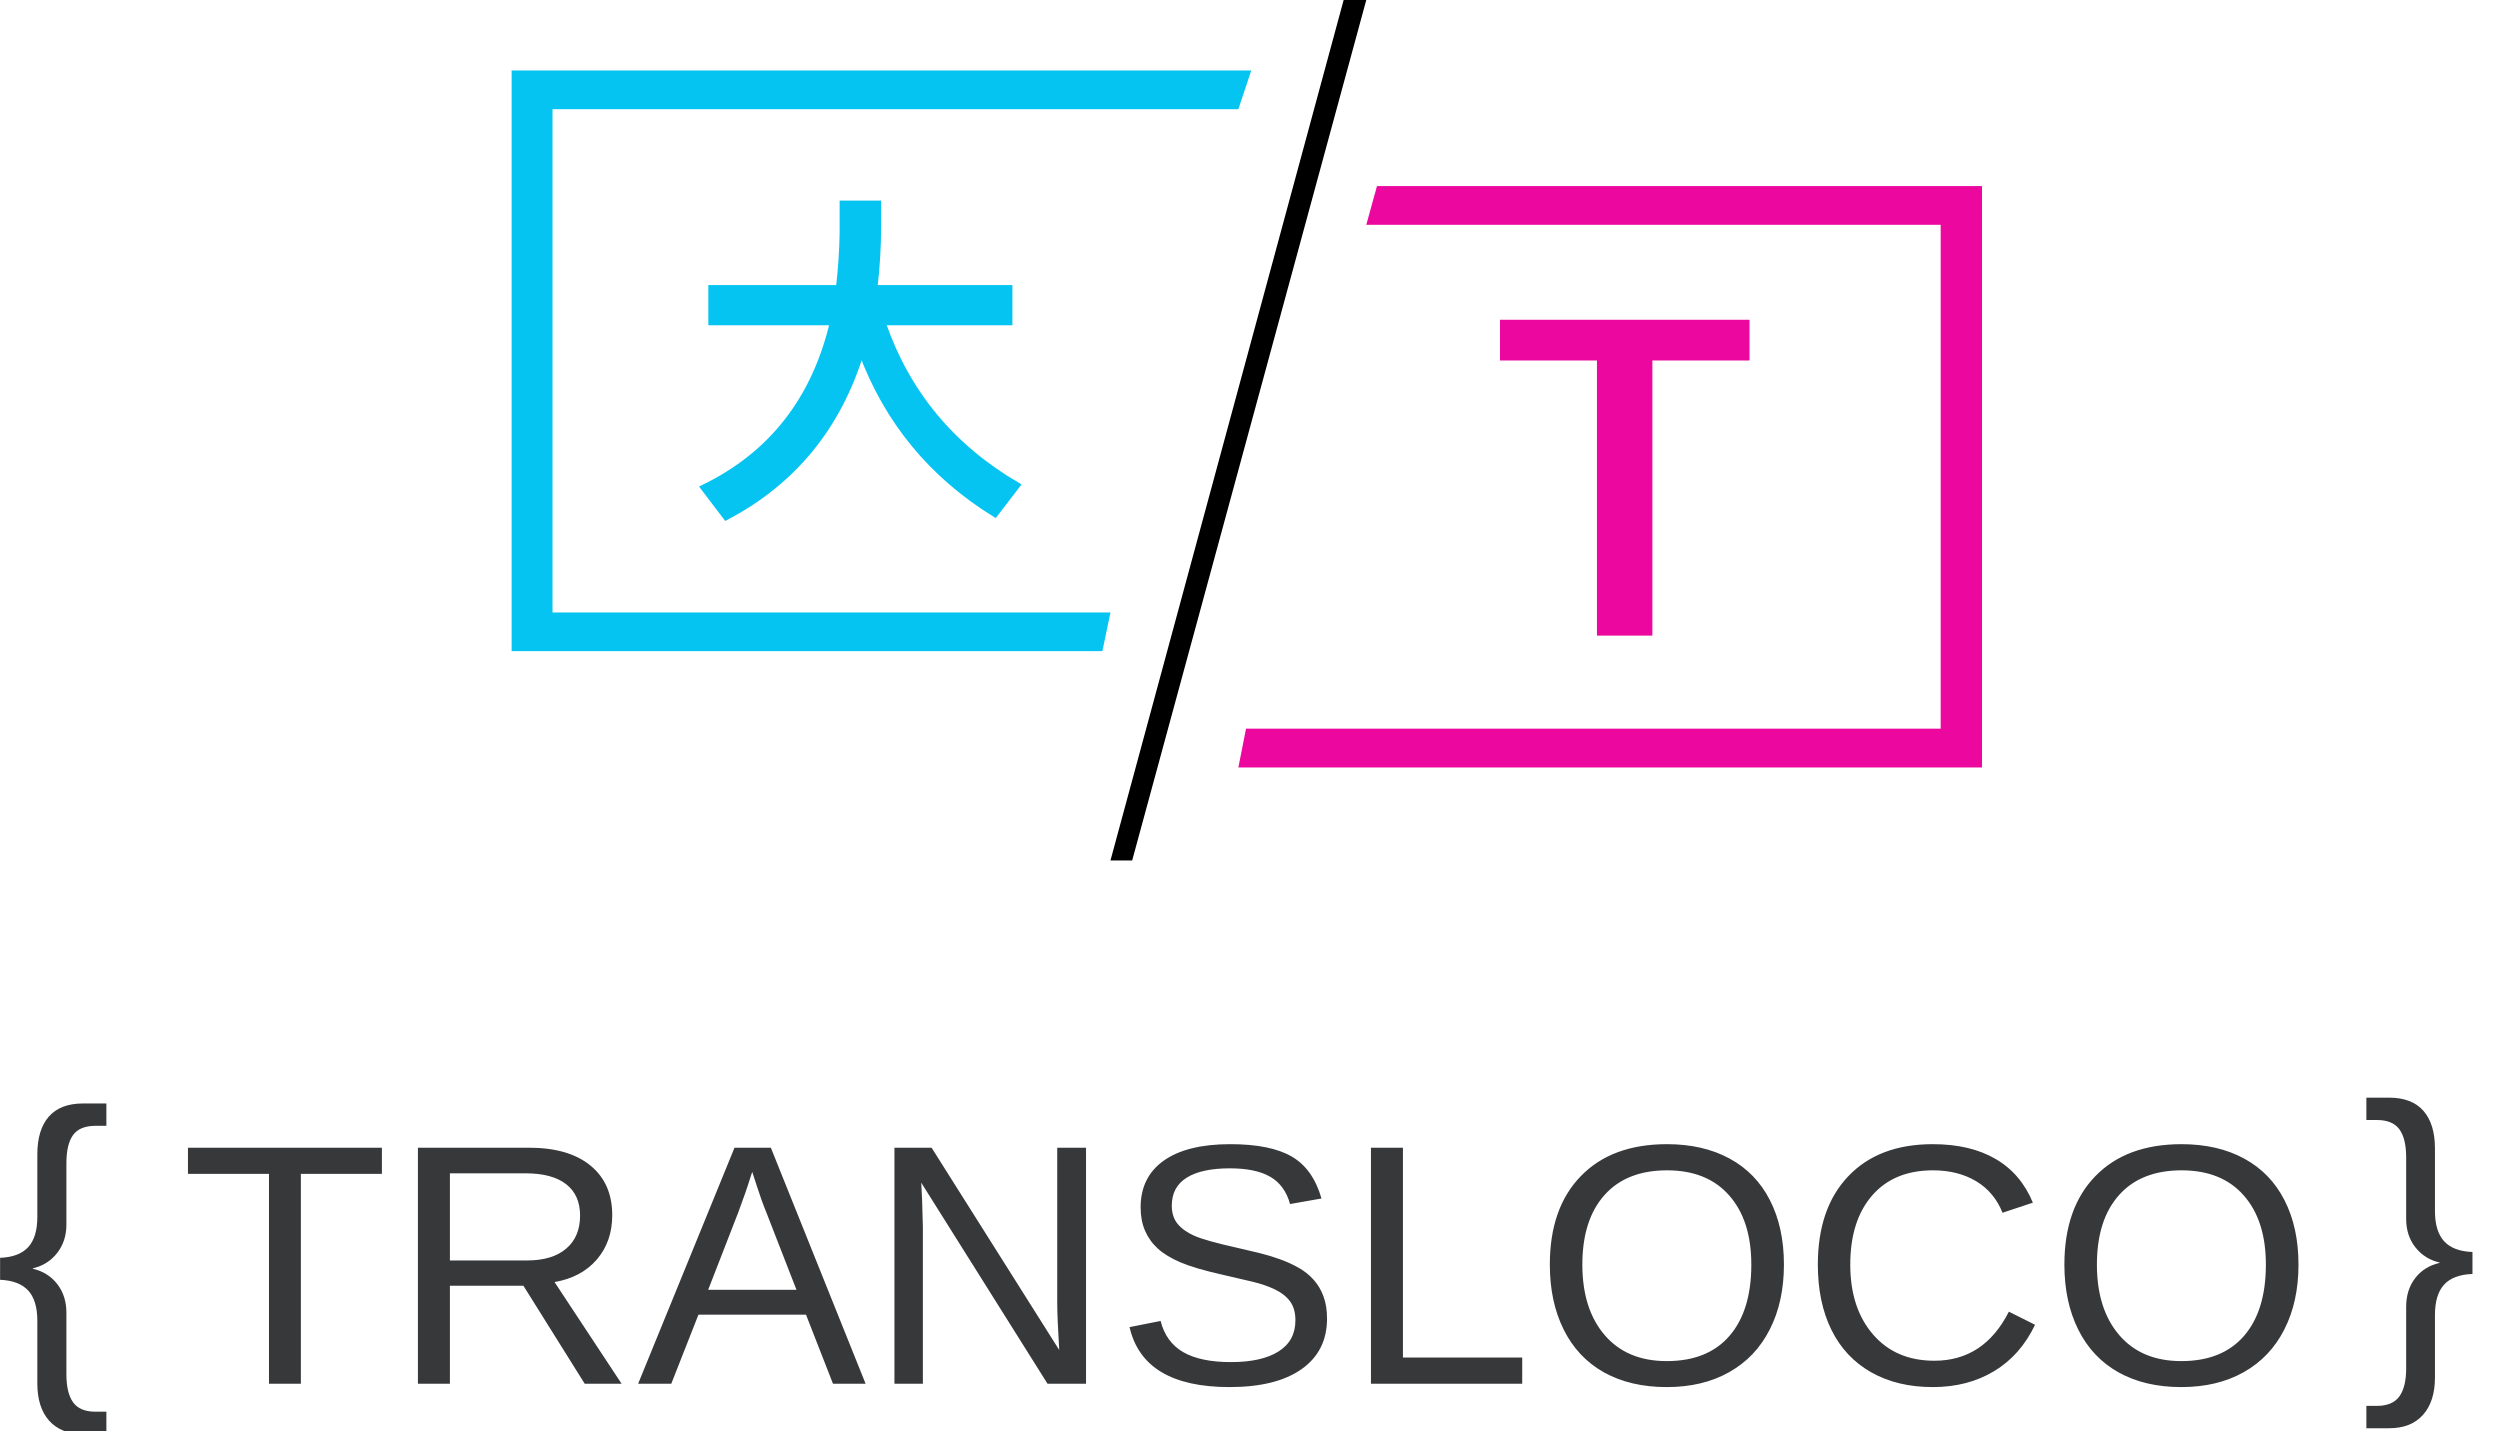
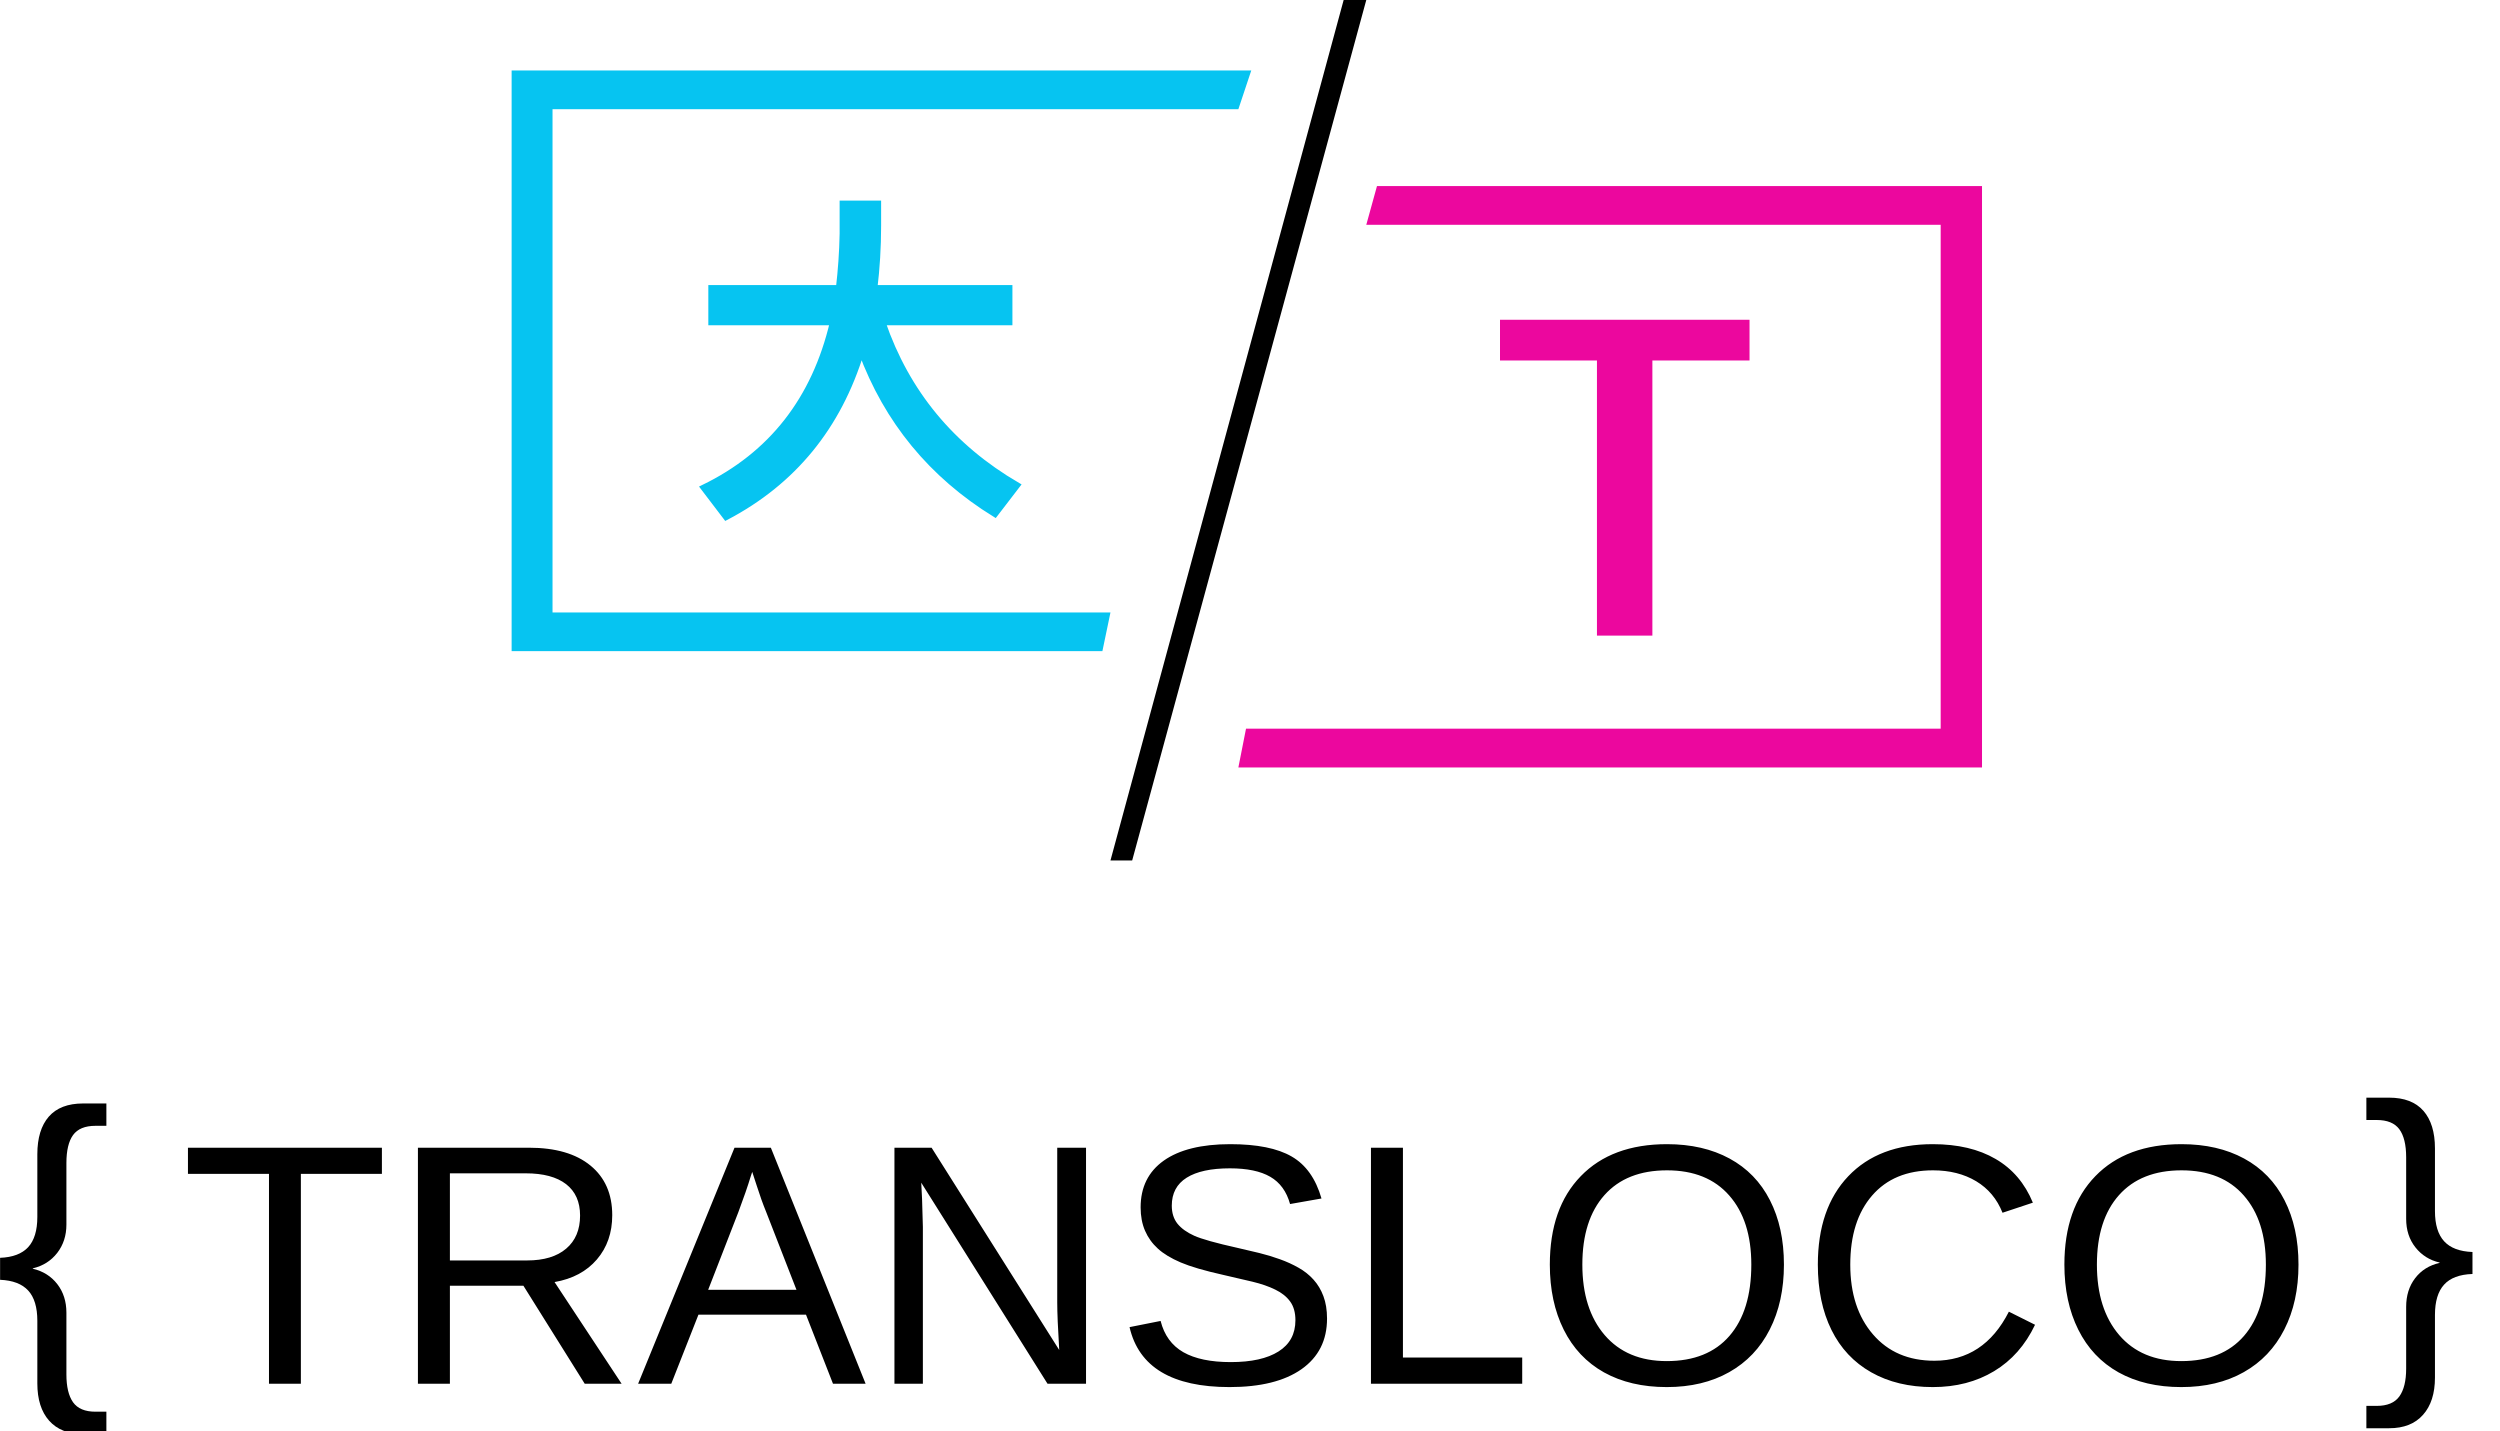
<svg xmlns="http://www.w3.org/2000/svg" width="430px" height="246px" viewBox="0 0 430 246" version="1.1">
  <g id="transloco" stroke="none" stroke-width="1" fill="none" fill-rule="evenodd">
    <g id="Artboard-Copy-7" transform="translate(-108, -47)">
      <g id="Group-2" transform="translate(107, 47)">
-         <text id="{" font-family="Arial" font-size="61" font-weight="300" fill="#37383A">
+         <text id="{" font-family="Arial" font-size="61" font-weight="300" fill="currentColor">
          <tspan x="0" y="234">{</tspan>
        </text>
-         <text id="}" font-family="Arial" font-size="61" font-weight="300" fill="#37383A">
+         <text id="}" font-family="Arial" font-size="61" font-weight="300" fill="currentColor">
          <tspan x="407" y="233">}</tspan>
        </text>
-         <text id="TransLoco" font-family="Arial" font-size="59" font-weight="300" fill="#37383A">
+         <text id="TransLoco" font-family="Arial" font-size="59" font-weight="300" fill="currentColor">
          <tspan x="32" y="238">TRANSLOCO</tspan>
        </text>
        <g id="Group" transform="translate(89, 0)" fill-rule="nonzero">
          <polygon id="Left" fill="#06c4f1" points="7.035 105.342 7.035 18.782 125 18.782 127.218 12.123 -9.9475983e-14 12.123 -9.9475983e-14 112 101.611 112 103 105.342" />
          <path id="大" d="M34.332,49.534 L56.278,49.534 C56.625,46.523 56.857,43.454 56.915,40.212 L56.915,35 L63.053,35 L63.053,38.822 C63.053,42.586 62.821,46.176 62.416,49.534 L85.636,49.534 L85.636,55.441 L63.806,55.441 C67.975,67.543 75.676,76.866 86.968,83.467 L83.146,88.447 C72.26,81.73 64.559,72.407 60.158,60.478 C56.22,73.391 48.461,82.888 36.88,88.968 L33,83.872 C44.697,78.198 52.109,68.701 55.236,55.441 L34.332,55.441 L34.332,49.534 Z" stroke="#06c4f1" strokeWidth="2" fill="#06c4f1" />
          <polygon id="Line" fill="currentColor" points="143.108 0 103 148 106.734 148 147 0" />
          <polygon id="T" fill="#ec079e" points="212.919 62.003 196.209 62.003 196.209 109.325 186.675 109.325 186.675 62.003 170 62.003 170 55 212.919 55" />
          <polygon id="Right" fill="#ec079e" transform="translate(188.9531, 82) scale(-1, -1) translate(-188.9531, -82) " points="132.11 125.333 132.11 38.667 251.591 38.667 252.906 32 125 32 125 132 229.064 132 230.906 125.333" />
        </g>
      </g>
    </g>
  </g>
</svg>
